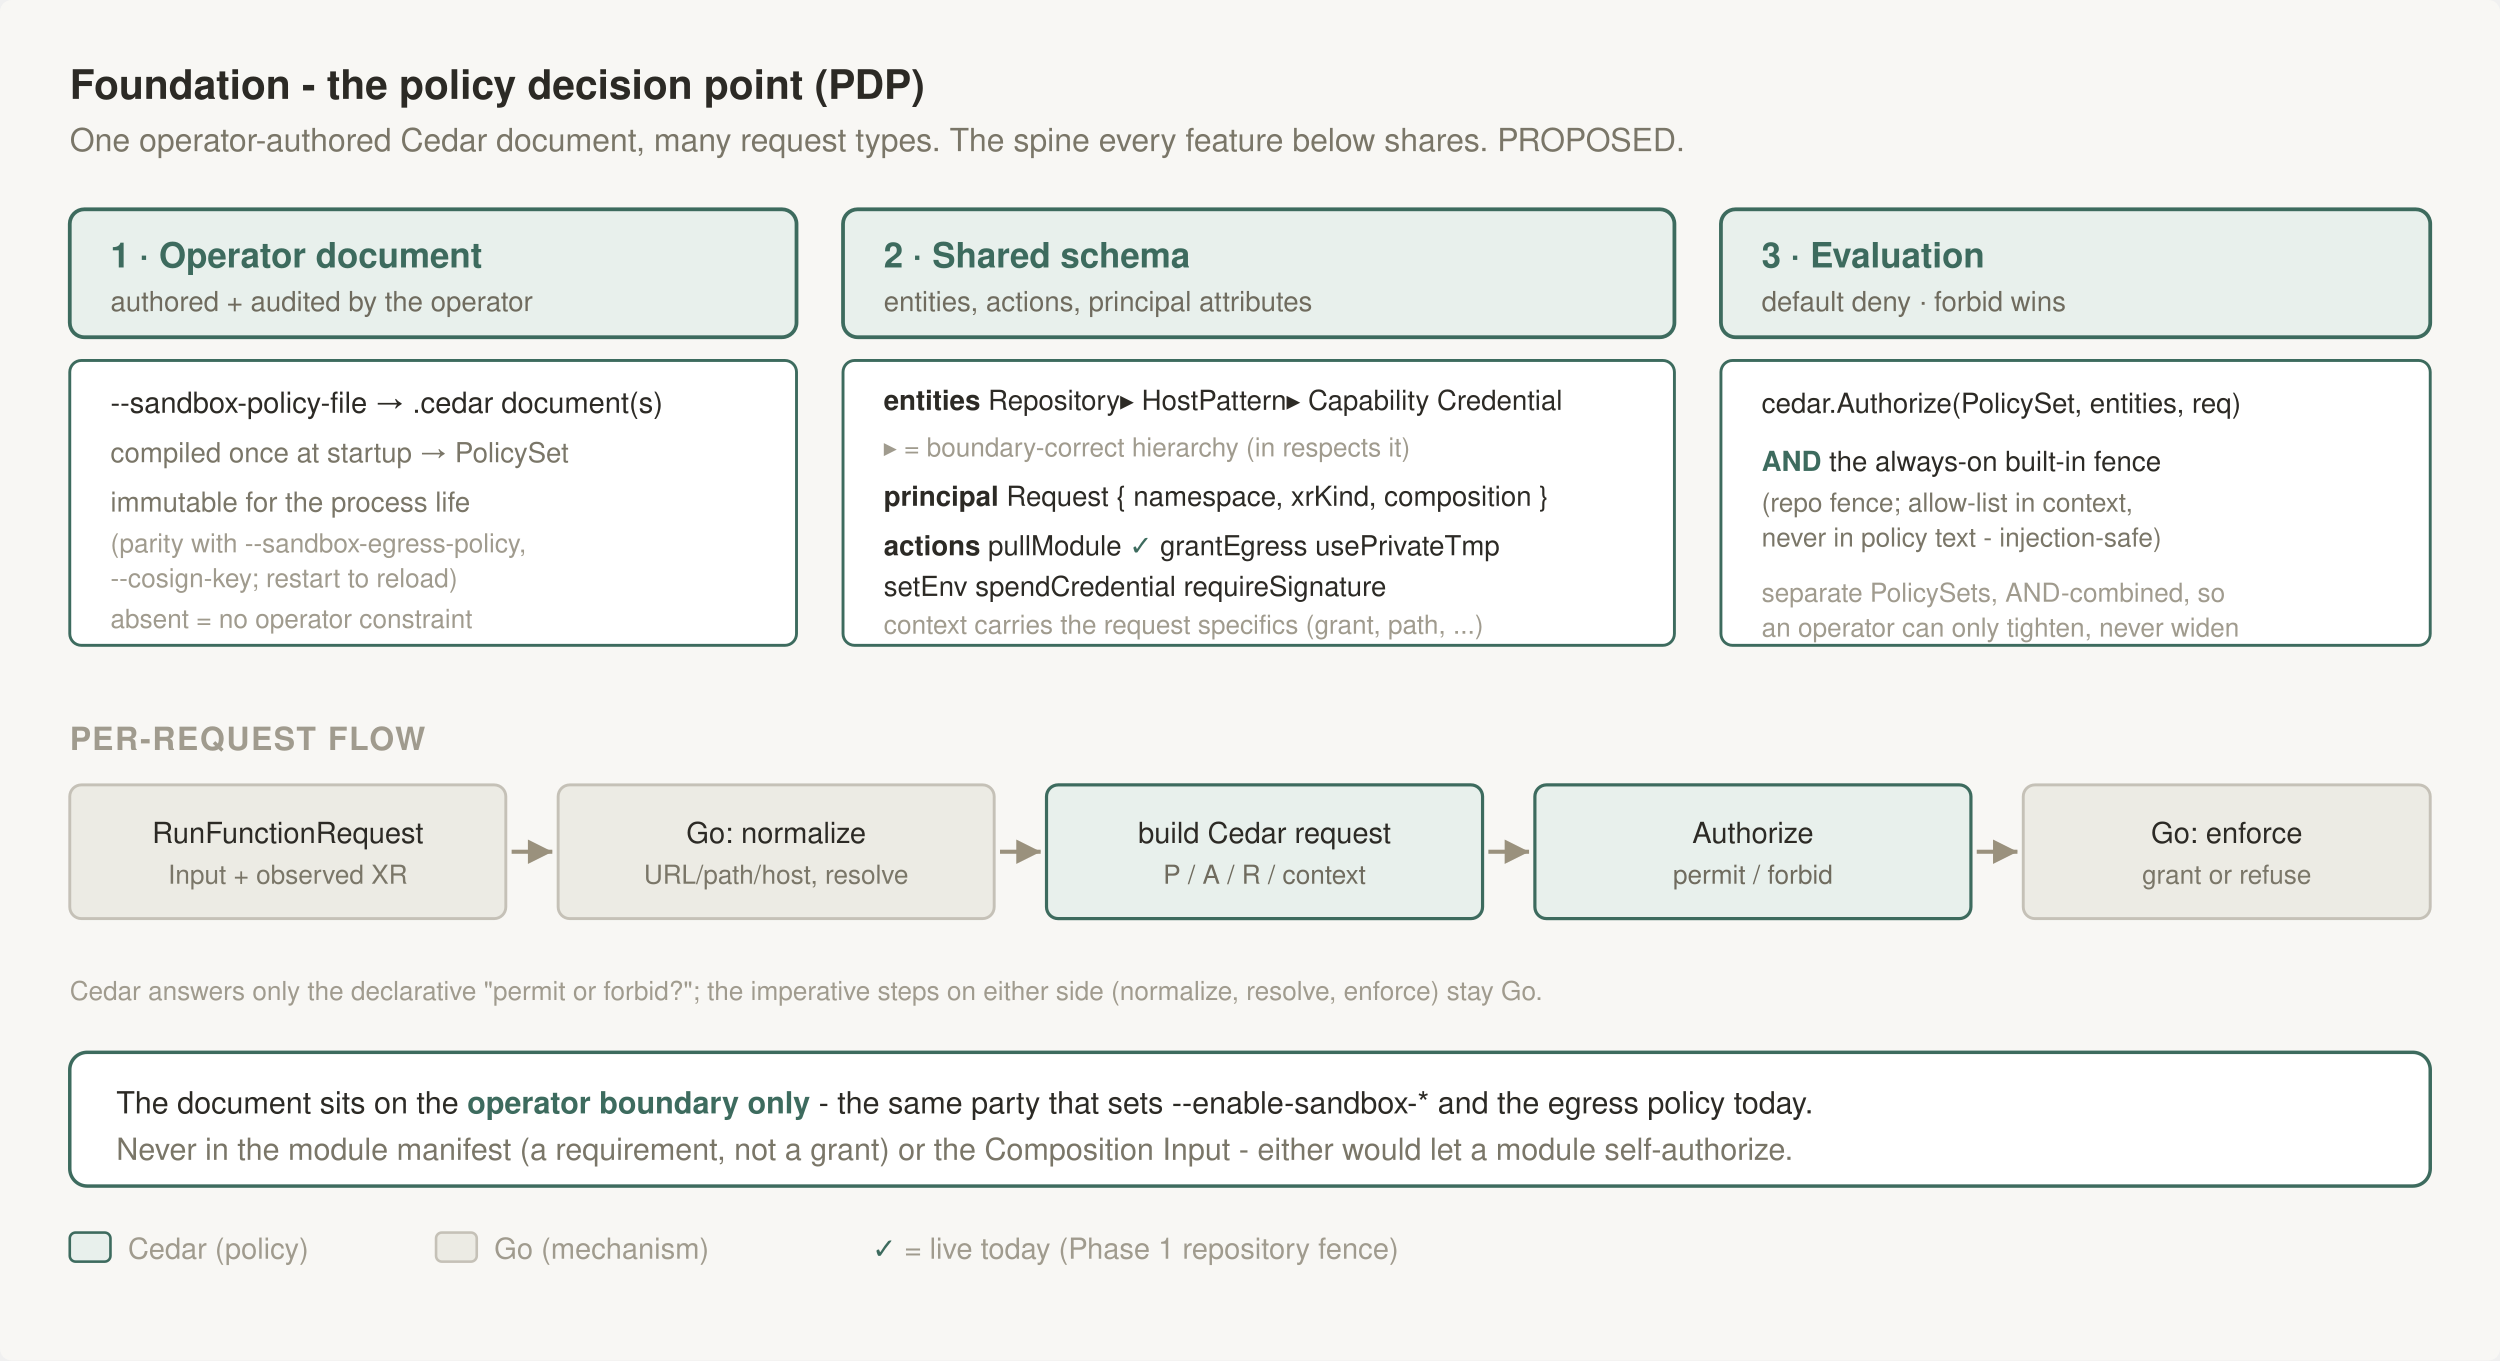
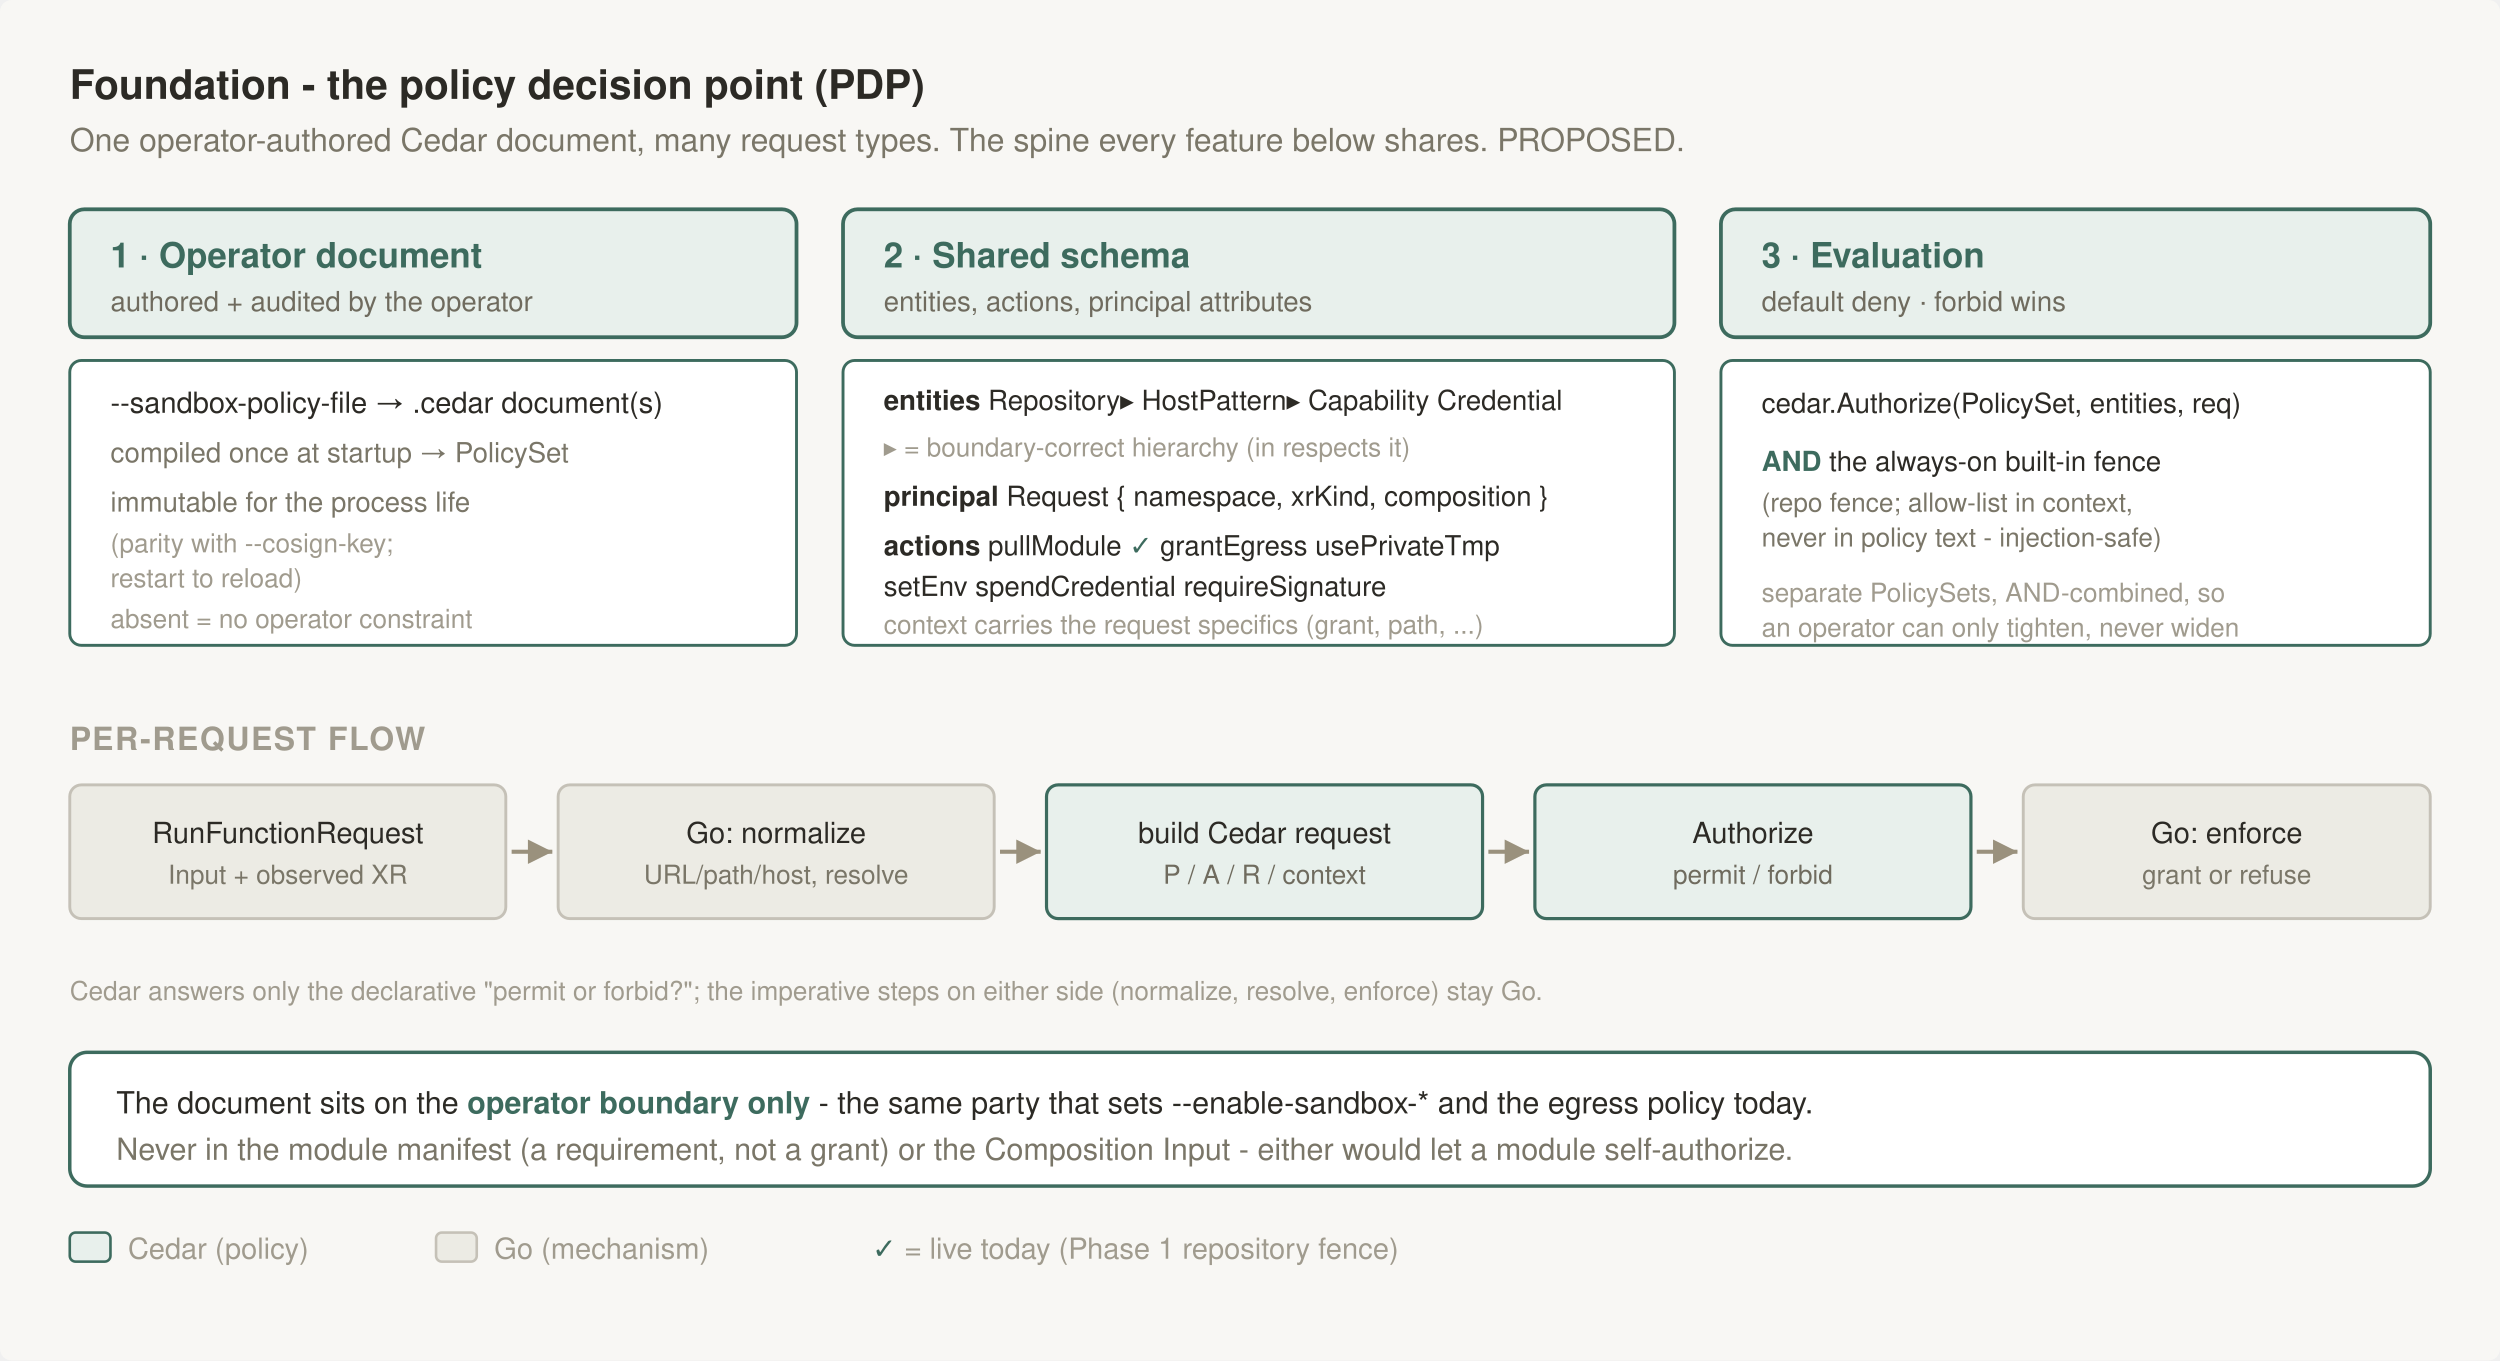
<svg xmlns="http://www.w3.org/2000/svg" viewBox="0 0 860 468" font-family="Helvetica Neue, Helvetica, Arial, sans-serif">
  <rect width="860" height="468" fill="#f8f7f4" rx="4" />
  <text x="24" y="34" font-size="14" font-weight="700" fill="#2c2a25">Foundation - the policy decision point (PDP)</text>
  <text x="24" y="52" font-size="11" fill="#7a7668">One operator-authored Cedar document, many request types. The spine every feature below shares. PROPOSED.</text>
  <rect x="24" y="72" width="250" height="44" rx="5" fill="#e8f0ec" stroke="#3d6b5e" stroke-width="1.3" />
  <text x="38" y="92" font-size="12" font-weight="700" fill="#3d6b5e">1 · Operator document</text>
  <text x="38" y="107" font-size="9.5" fill="#6f6b5e">authored + audited by the operator</text>
  <rect x="24" y="124" width="250" height="98" rx="4" fill="#ffffff" stroke="#3d6b5e" stroke-width="1" />
  <text x="38" y="142" font-size="10" fill="#2c2a25">--sandbox-policy-file → .cedar document(s)</text>
  <text x="38" y="159" font-size="9.5" fill="#7a7668">compiled once at startup → PolicySet</text>
  <text x="38" y="176" font-size="9.5" fill="#7a7668">immutable for the process life</text>
-   <text x="38" y="190" font-size="9" fill="#a09b8e">(parity with --sandbox-egress-policy,</text>
-   <text x="38" y="202" font-size="9" fill="#a09b8e">--cosign-key; restart to reload)</text>
+   <text x="38" y="190" font-size="9" fill="#a09b8e">(parity with --cosign-key;</text>
+   <text x="38" y="202" font-size="9" fill="#a09b8e">restart to reload)</text>
  <text x="38" y="216" font-size="9" fill="#a09b8e">absent = no operator constraint</text>
  <rect x="290" y="72" width="286" height="44" rx="5" fill="#e8f0ec" stroke="#3d6b5e" stroke-width="1.3" />
  <text x="304" y="92" font-size="12" font-weight="700" fill="#3d6b5e">2 · Shared schema</text>
  <text x="304" y="107" font-size="9.5" fill="#6f6b5e">entities, actions, principal attributes</text>
  <rect x="290" y="124" width="286" height="98" rx="4" fill="#ffffff" stroke="#3d6b5e" stroke-width="1" />
  <text x="304" y="141" font-size="9.5" fill="#2c2a25">
    <tspan font-weight="600">entities</tspan>  Repository▸ HostPattern▸ Capability Credential</text>
  <text x="304" y="157" font-size="9" fill="#a09b8e">▸ = boundary-correct hierarchy (in respects it)</text>
  <text x="304" y="174" font-size="9.5" fill="#2c2a25">
    <tspan font-weight="600">principal</tspan>  Request { namespace, xrKind, composition }</text>
  <text x="304" y="191" font-size="9.5" fill="#2c2a25">
    <tspan font-weight="600">actions</tspan>  pullModule <tspan fill="#3d6b5e" font-weight="600">✓</tspan> grantEgress usePrivateTmp</text>
  <text x="304" y="205" font-size="9.5" fill="#2c2a25">          setEnv spendCredential requireSignature</text>
  <text x="304" y="218" font-size="9" fill="#a09b8e">context carries the request specifics (grant, path, ...)</text>
  <rect x="592" y="72" width="244" height="44" rx="5" fill="#e8f0ec" stroke="#3d6b5e" stroke-width="1.3" />
  <text x="606" y="92" font-size="12" font-weight="700" fill="#3d6b5e">3 · Evaluation</text>
  <text x="606" y="107" font-size="9.5" fill="#6f6b5e">default deny · forbid wins</text>
  <rect x="592" y="124" width="244" height="98" rx="4" fill="#ffffff" stroke="#3d6b5e" stroke-width="1" />
  <text x="606" y="142" font-size="9.5" fill="#2c2a25">cedar.Authorize(PolicySet, entities, req)</text>
  <text x="606" y="162" font-size="9.5" fill="#2c2a25">
    <tspan font-weight="600" fill="#3d6b5e">AND</tspan> the always-on built-in fence</text>
  <text x="606" y="176" font-size="9" fill="#7a7668">(repo fence; allow-list in context,</text>
  <text x="606" y="188" font-size="9" fill="#7a7668">never in policy text - injection-safe)</text>
  <text x="606" y="207" font-size="9" fill="#a09b8e">separate PolicySets, AND-combined, so</text>
  <text x="606" y="219" font-size="9" fill="#a09b8e">an operator can only tighten, never widen</text>
  <text x="24" y="258" font-size="11" font-weight="600" fill="#a09b8e" letter-spacing="0.05em">PER-REQUEST FLOW</text>
  <rect x="24" y="270" width="150" height="46" rx="4" fill="#ecebe4" stroke="#c5c1b7" stroke-width="1" />
  <text x="99" y="290" text-anchor="middle" font-size="10" font-weight="500" fill="#2c2a25">RunFunctionRequest</text>
  <text x="99" y="304" text-anchor="middle" font-size="9" fill="#7a7668">Input + observed XR</text>
  <rect x="192" y="270" width="150" height="46" rx="4" fill="#ecebe4" stroke="#c5c1b7" stroke-width="1" />
  <text x="267" y="290" text-anchor="middle" font-size="10" font-weight="500" fill="#2c2a25">Go: normalize</text>
  <text x="267" y="304" text-anchor="middle" font-size="9" fill="#7a7668">URL/path/host, resolve</text>
  <rect x="360" y="270" width="150" height="46" rx="4" fill="#e8f0ec" stroke="#3d6b5e" stroke-width="1.1" />
  <text x="435" y="290" text-anchor="middle" font-size="10" font-weight="500" fill="#2c2a25">build Cedar request</text>
  <text x="435" y="304" text-anchor="middle" font-size="9" fill="#6f6b5e">P / A / R / context</text>
  <rect x="528" y="270" width="150" height="46" rx="4" fill="#e8f0ec" stroke="#3d6b5e" stroke-width="1.1" />
  <text x="603" y="290" text-anchor="middle" font-size="10" font-weight="500" fill="#2c2a25">Authorize</text>
  <text x="603" y="304" text-anchor="middle" font-size="9" fill="#6f6b5e">permit / forbid</text>
  <rect x="696" y="270" width="140" height="46" rx="4" fill="#ecebe4" stroke="#c5c1b7" stroke-width="1" />
  <text x="766" y="290" text-anchor="middle" font-size="10" font-weight="500" fill="#2c2a25">Go: enforce</text>
  <text x="766" y="304" text-anchor="middle" font-size="9" fill="#7a7668">grant or refuse</text>
  <g stroke="#9a917d" stroke-width="1.4" fill="none">
    <path d="M176 293 l14 0" marker-end="url(#ah)" />
    <path d="M344 293 l14 0" marker-end="url(#ah)" />
    <path d="M512 293 l14 0" marker-end="url(#ah)" />
    <path d="M680 293 l14 0" marker-end="url(#ah)" />
  </g>
  <defs>
    <marker id="ah" markerWidth="8" markerHeight="8" refX="6" refY="4" orient="auto">
      <path d="M0 1 L6 4 L0 7 z" fill="#9a917d" />
    </marker>
  </defs>
  <text x="24" y="344" font-size="9" fill="#a09b8e">Cedar answers only the declarative "permit or forbid?"; the imperative steps on either side (normalize, resolve, enforce) stay Go.</text>
  <rect x="24" y="362" width="812" height="46" rx="6" fill="#ffffff" stroke="#3d6b5e" stroke-width="1.2" />
  <text x="40" y="383" font-size="10.5" fill="#2c2a25">The document sits on the <tspan font-weight="600" fill="#3d6b5e">operator boundary only</tspan> - the same party that sets --enable-sandbox-* and the egress policy today.</text>
  <text x="40" y="399" font-size="10.5" fill="#7a7668">Never in the module manifest (a requirement, not a grant) or the Composition Input - either would let a module self-authorize.</text>
  <rect x="24" y="424" width="14" height="10" rx="2" fill="#e8f0ec" stroke="#3d6b5e" stroke-width="0.9" />
  <text x="44" y="433" font-size="10" fill="#a09b8e">Cedar (policy)</text>
  <rect x="150" y="424" width="14" height="10" rx="2" fill="#ecebe4" stroke="#c5c1b7" stroke-width="0.9" />
  <text x="170" y="433" font-size="10" fill="#a09b8e">Go (mechanism)</text>
  <text x="300" y="433" font-size="10" fill="#a09b8e">
    <tspan fill="#3d6b5e" font-weight="700">✓</tspan> = live today (Phase 1 repository fence)</text>
</svg>
